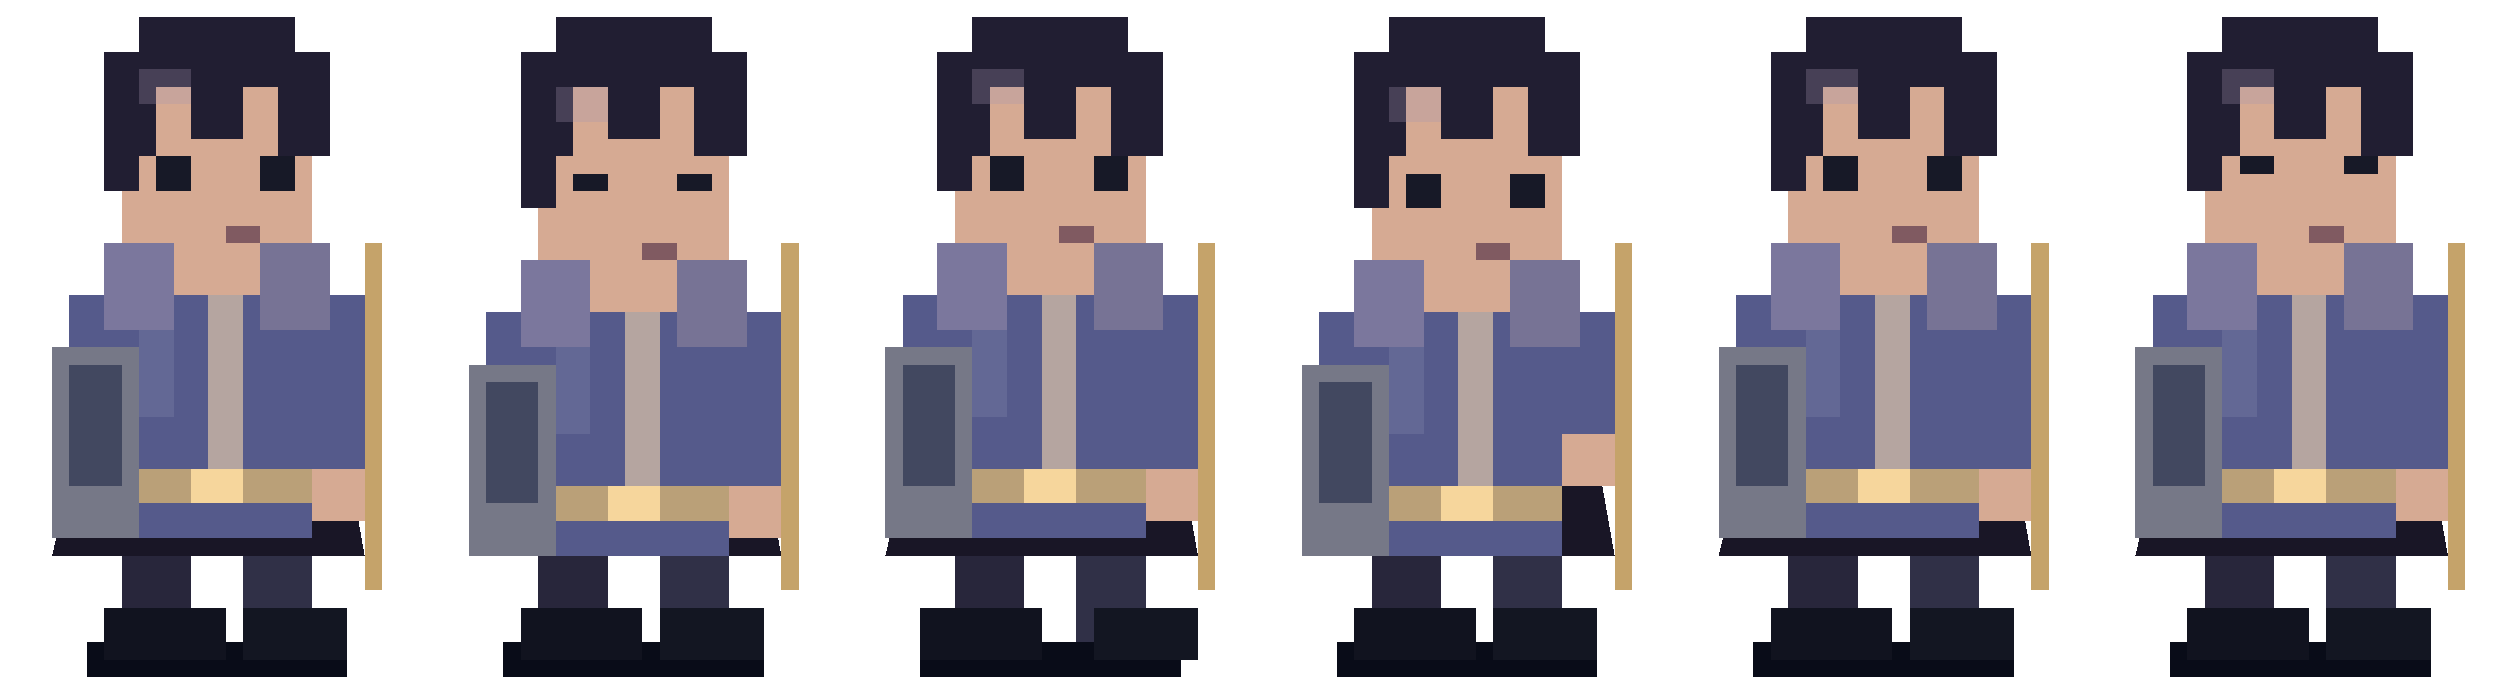
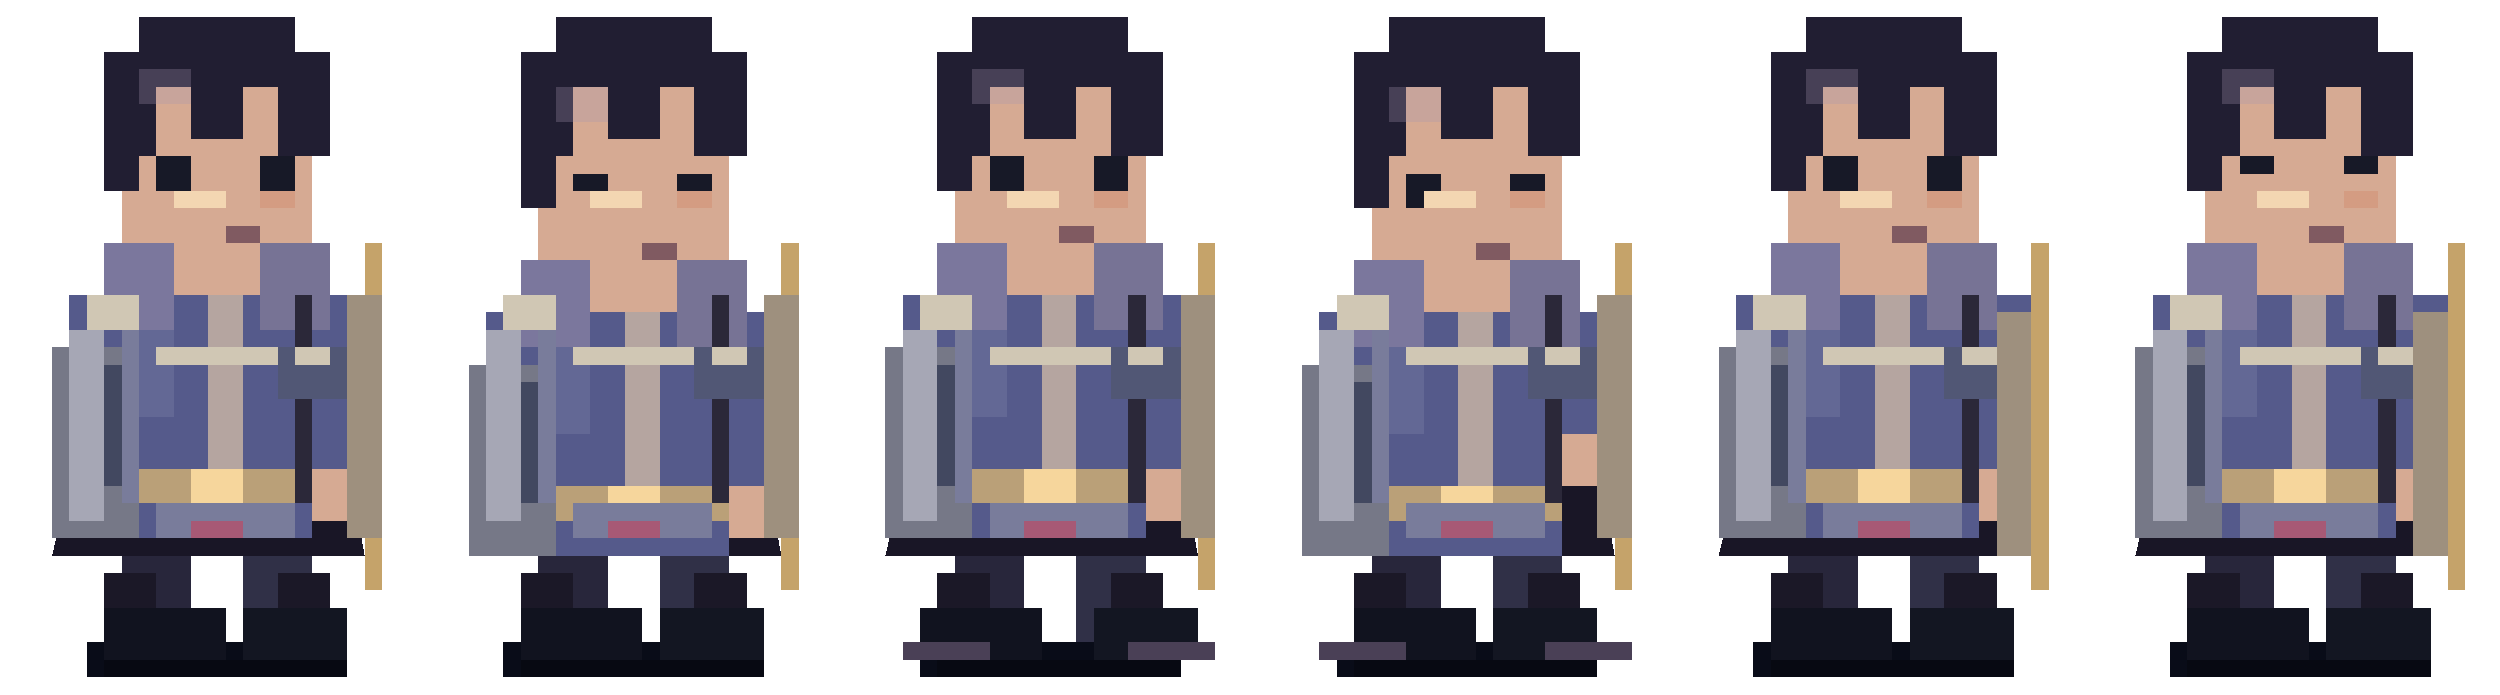
<svg xmlns="http://www.w3.org/2000/svg" width="144" height="40" viewBox="0 0 144 40" shape-rendering="crispEdges">
  <g transform="translate(0 0)">
    <rect x="5" y="37" width="15" height="2" fill="#090c18" />
    <rect x="7" y="27" width="4" height="10" fill="#28263b" />
    <rect x="14" y="27" width="4" height="10" fill="#303047" />
    <rect x="6" y="35" width="7" height="3" fill="#11131f" />
    <rect x="14" y="35" width="6" height="3" fill="#131622" />
    <path d="M7 15h11l3 17H3z" fill="#191626" />
    <rect x="7" y="15" width="11" height="16" fill="#555a8b" />
    <rect x="7" y="27" width="11" height="2" fill="#baa078" />
    <rect x="11" y="27" width="3" height="2" fill="#f6d69c" />
    <rect x="12" y="17" width="2" height="10" fill="#b5a5a0" />
    <rect x="8" y="18" width="2" height="6" fill="#ffffff15" />
    <rect x="4" y="17" width="3" height="11" fill="#555a8b" />
    <rect x="4" y="27" width="3" height="3" fill="#d6aa93" />
    <rect x="18" y="17" width="3" height="11" fill="#555a8b" />
    <rect x="18" y="27" width="3" height="3" fill="#d6aa93" />
    <rect x="3" y="20" width="5" height="11" fill="#767887" />
    <rect x="4" y="21" width="3" height="7" fill="#424860" />
    <rect x="21" y="14" width="1" height="20" fill="#c5a36a" />
    <rect x="10" y="12" width="5" height="5" fill="#d6aa93" />
    <rect x="7" y="3" width="11" height="11" fill="#d6aa93" />
    <rect x="6" y="4" width="2" height="7" fill="#211e32" />
    <path d="M6 7V3h2V1h9v2h2v6h-3V5h-2v3h-3V5H9v4H6z" fill="#211e32" />
    <rect x="8" y="4" width="3" height="2" fill="#a797b04a" />
    <rect x="9" y="9" width="2" height="2" fill="#171927" />
    <rect x="15" y="9" width="2" height="2" fill="#171927" />
    <rect x="13" y="13" width="2" height="1" fill="#805a61" />
    <rect x="6" y="14" width="4" height="5" fill="#7b779d" />
    <rect x="15" y="14" width="4" height="5" fill="#777395" />
+     <g data-polish="1">
+       <rect x="6" y="38" width="14" height="1" fill="#070912" />
+       <rect x="7" y="17" width="1" height="12" fill="#797c9b" />
+       <rect x="17" y="17" width="1" height="12" fill="#2b2839" />
+       <rect x="9" y="20" width="7" height="1" fill="#d0c7b4" />
+       <rect x="9" y="29" width="8" height="2" fill="#797c9b" />
+       <rect x="11" y="30" width="3" height="1" fill="#a75975" />
+       <rect x="6" y="33" width="3" height="2" fill="#1b1827" />
+       <rect x="16" y="33" width="3" height="2" fill="#1b1827" />
+       <rect x="10" y="11" width="3" height="1" fill="#f3d6b2" />
+       <rect x="15" y="11" width="2" height="1" fill="#d49c82" />
+       <rect x="4" y="19" width="2" height="11" fill="#a6a7b5" />
+       <rect x="5" y="17" width="3" height="2" fill="#d0c7b4" />
+       <rect x="16" y="20" width="4" height="3" fill="#515775" />
+       <rect x="17" y="20" width="2" height="1" fill="#d0c7b4" />
+       <rect x="20" y="17" width="2" height="14" fill="#9e907e" />
+     </g>
  </g>
  <g transform="translate(24 0)">
    <rect x="5" y="37" width="15" height="2" fill="#090c18" />
    <rect x="7" y="27" width="4" height="10" fill="#28263b" />
    <rect x="14" y="27" width="4" height="10" fill="#303047" />
    <rect x="6" y="35" width="7" height="3" fill="#11131f" />
    <rect x="14" y="35" width="6" height="3" fill="#131622" />
    <path d="M7 15h11l3 17H3z" fill="#191626" />
    <rect x="7" y="16" width="11" height="16" fill="#555a8b" />
    <rect x="7" y="28" width="11" height="2" fill="#baa078" />
    <rect x="11" y="28" width="3" height="2" fill="#f6d69c" />
    <rect x="12" y="18" width="2" height="10" fill="#b5a5a0" />
    <rect x="8" y="19" width="2" height="6" fill="#ffffff15" />
    <rect x="4" y="18" width="3" height="11" fill="#555a8b" />
    <rect x="4" y="28" width="3" height="3" fill="#d6aa93" />
    <rect x="18" y="18" width="3" height="11" fill="#555a8b" />
    <rect x="18" y="28" width="3" height="3" fill="#d6aa93" />
    <rect x="3" y="21" width="5" height="11" fill="#767887" />
    <rect x="4" y="22" width="3" height="7" fill="#424860" />
    <rect x="21" y="14" width="1" height="20" fill="#c5a36a" />
    <rect x="10" y="13" width="5" height="5" fill="#d6aa93" />
    <rect x="7" y="4" width="11" height="11" fill="#d6aa93" />
    <rect x="6" y="5" width="2" height="7" fill="#211e32" />
    <path d="M6 8V3h2V1h9v2h2v6h-3V5h-2v3h-3V5H9v4H6z" fill="#211e32" />
    <rect x="8" y="5" width="3" height="2" fill="#a797b04a" />
    <rect x="9" y="10" width="2" height="1" fill="#171927" />
    <rect x="15" y="10" width="2" height="1" fill="#171927" />
    <rect x="13" y="14" width="2" height="1" fill="#805a61" />
    <rect x="6" y="15" width="4" height="5" fill="#7b779d" />
    <rect x="15" y="15" width="4" height="5" fill="#777395" />
+     <g data-polish="1">
+       <rect x="6" y="38" width="14" height="1" fill="#070912" />
+       <rect x="7" y="17" width="1" height="12" fill="#797c9b" />
+       <rect x="17" y="17" width="1" height="12" fill="#2b2839" />
+       <rect x="9" y="20" width="7" height="1" fill="#d0c7b4" />
+       <rect x="9" y="29" width="8" height="2" fill="#797c9b" />
+       <rect x="11" y="30" width="3" height="1" fill="#a75975" />
+       <rect x="6" y="33" width="3" height="2" fill="#1b1827" />
+       <rect x="16" y="33" width="3" height="2" fill="#1b1827" />
+       <rect x="10" y="11" width="3" height="1" fill="#f3d6b2" />
+       <rect x="15" y="11" width="2" height="1" fill="#d49c82" />
+       <rect x="4" y="19" width="2" height="11" fill="#a6a7b5" />
+       <rect x="5" y="17" width="3" height="2" fill="#d0c7b4" />
+       <rect x="16" y="20" width="4" height="3" fill="#515775" />
+       <rect x="17" y="20" width="2" height="1" fill="#d0c7b4" />
+       <rect x="20" y="17" width="2" height="14" fill="#9e907e" />
+     </g>
  </g>
  <g transform="translate(48 0)">
    <rect x="5" y="37" width="15" height="2" fill="#090c18" />
    <rect x="7" y="27" width="4" height="10" fill="#28263b" />
    <rect x="14" y="27" width="4" height="10" fill="#303047" />
    <rect x="5" y="35" width="7" height="3" fill="#11131f" />
    <rect x="15" y="35" width="6" height="3" fill="#131622" />
    <path d="M7 15h11l3 17H3z" fill="#191626" />
    <rect x="7" y="15" width="11" height="16" fill="#555a8b" />
    <rect x="7" y="27" width="11" height="2" fill="#baa078" />
    <rect x="11" y="27" width="3" height="2" fill="#f6d69c" />
    <rect x="12" y="17" width="2" height="10" fill="#b5a5a0" />
    <rect x="8" y="18" width="2" height="6" fill="#ffffff15" />
    <rect x="4" y="17" width="3" height="11" fill="#555a8b" />
    <rect x="4" y="27" width="3" height="3" fill="#d6aa93" />
    <rect x="18" y="17" width="3" height="11" fill="#555a8b" />
    <rect x="18" y="27" width="3" height="3" fill="#d6aa93" />
    <rect x="3" y="20" width="5" height="11" fill="#767887" />
    <rect x="4" y="21" width="3" height="7" fill="#424860" />
    <rect x="21" y="14" width="1" height="20" fill="#c5a36a" />
    <rect x="10" y="12" width="5" height="5" fill="#d6aa93" />
    <rect x="7" y="3" width="11" height="11" fill="#d6aa93" />
    <rect x="6" y="4" width="2" height="7" fill="#211e32" />
    <path d="M6 7V3h2V1h9v2h2v6h-3V5h-2v3h-3V5H9v4H6z" fill="#211e32" />
    <rect x="8" y="4" width="3" height="2" fill="#a797b04a" />
    <rect x="9" y="9" width="2" height="2" fill="#171927" />
    <rect x="15" y="9" width="2" height="2" fill="#171927" />
    <rect x="13" y="13" width="2" height="1" fill="#805a61" />
    <rect x="6" y="14" width="4" height="5" fill="#7b779d" />
    <rect x="15" y="14" width="4" height="5" fill="#777395" />
+     <g data-polish="1">
+       <rect x="6" y="38" width="14" height="1" fill="#070912" />
+       <rect x="7" y="17" width="1" height="12" fill="#797c9b" />
+       <rect x="17" y="17" width="1" height="12" fill="#2b2839" />
+       <rect x="9" y="20" width="7" height="1" fill="#d0c7b4" />
+       <rect x="9" y="29" width="8" height="2" fill="#797c9b" />
+       <rect x="11" y="30" width="3" height="1" fill="#a75975" />
+       <rect x="6" y="33" width="3" height="2" fill="#1b1827" />
+       <rect x="16" y="33" width="3" height="2" fill="#1b1827" />
+       <rect x="10" y="11" width="3" height="1" fill="#f3d6b2" />
+       <rect x="15" y="11" width="2" height="1" fill="#d49c82" />
+       <rect x="4" y="19" width="2" height="11" fill="#a6a7b5" />
+       <rect x="5" y="17" width="3" height="2" fill="#d0c7b4" />
+       <rect x="16" y="20" width="4" height="3" fill="#515775" />
+       <rect x="17" y="20" width="2" height="1" fill="#d0c7b4" />
+       <rect x="20" y="17" width="2" height="14" fill="#9e907e" />
+       <rect x="4" y="37" width="5" height="1" fill="#4a4056" />
+       <rect x="17" y="37" width="5" height="1" fill="#4a4056" />
+     </g>
  </g>
  <g transform="translate(72 0)">
    <rect x="5" y="37" width="15" height="2" fill="#090c18" />
    <rect x="7" y="27" width="4" height="10" fill="#28263b" />
    <rect x="14" y="27" width="4" height="10" fill="#303047" />
    <rect x="6" y="35" width="7" height="3" fill="#11131f" />
    <rect x="14" y="35" width="6" height="3" fill="#131622" />
    <path d="M7 15h11l3 17H3z" fill="#191626" />
    <rect x="7" y="16" width="11" height="16" fill="#555a8b" />
    <rect x="7" y="28" width="11" height="2" fill="#baa078" />
    <rect x="11" y="28" width="3" height="2" fill="#f6d69c" />
    <rect x="12" y="18" width="2" height="10" fill="#b5a5a0" />
    <rect x="8" y="19" width="2" height="6" fill="#ffffff15" />
    <rect x="4" y="18" width="3" height="11" fill="#555a8b" />
    <rect x="4" y="28" width="3" height="3" fill="#d6aa93" />
    <rect x="18" y="18" width="3" height="8" fill="#555a8b" />
    <rect x="18" y="25" width="3" height="3" fill="#d6aa93" />
    <rect x="3" y="21" width="5" height="11" fill="#767887" />
    <rect x="4" y="22" width="3" height="7" fill="#424860" />
    <rect x="21" y="14" width="1" height="20" fill="#c5a36a" />
    <rect x="10" y="13" width="5" height="5" fill="#d6aa93" />
    <rect x="7" y="4" width="11" height="11" fill="#d6aa93" />
    <rect x="6" y="5" width="2" height="7" fill="#211e32" />
    <path d="M6 8V3h2V1h9v2h2v6h-3V5h-2v3h-3V5H9v4H6z" fill="#211e32" />
    <rect x="8" y="5" width="3" height="2" fill="#a797b04a" />
    <rect x="9" y="10" width="2" height="2" fill="#171927" />
    <rect x="15" y="10" width="2" height="2" fill="#171927" />
    <rect x="13" y="14" width="2" height="1" fill="#805a61" />
    <rect x="6" y="15" width="4" height="5" fill="#7b779d" />
    <rect x="15" y="15" width="4" height="5" fill="#777395" />
+     <g data-polish="1">
+       <rect x="6" y="38" width="14" height="1" fill="#070912" />
+       <rect x="7" y="17" width="1" height="12" fill="#797c9b" />
+       <rect x="17" y="17" width="1" height="12" fill="#2b2839" />
+       <rect x="9" y="20" width="7" height="1" fill="#d0c7b4" />
+       <rect x="9" y="29" width="8" height="2" fill="#797c9b" />
+       <rect x="11" y="30" width="3" height="1" fill="#a75975" />
+       <rect x="6" y="33" width="3" height="2" fill="#1b1827" />
+       <rect x="16" y="33" width="3" height="2" fill="#1b1827" />
+       <rect x="10" y="11" width="3" height="1" fill="#f3d6b2" />
+       <rect x="15" y="11" width="2" height="1" fill="#d49c82" />
+       <rect x="4" y="19" width="2" height="11" fill="#a6a7b5" />
+       <rect x="5" y="17" width="3" height="2" fill="#d0c7b4" />
+       <rect x="16" y="20" width="4" height="3" fill="#515775" />
+       <rect x="17" y="20" width="2" height="1" fill="#d0c7b4" />
+       <rect x="20" y="17" width="2" height="14" fill="#9e907e" />
+       <rect x="4" y="37" width="5" height="1" fill="#4a4056" />
+       <rect x="17" y="37" width="5" height="1" fill="#4a4056" />
+     </g>
  </g>
  <g transform="translate(96 0)">
    <rect x="5" y="37" width="15" height="2" fill="#090c18" />
    <rect x="7" y="27" width="4" height="10" fill="#28263b" />
    <rect x="14" y="27" width="4" height="10" fill="#303047" />
    <rect x="6" y="35" width="7" height="3" fill="#11131f" />
    <rect x="14" y="35" width="6" height="3" fill="#131622" />
    <path d="M7 15h11l3 17H3z" fill="#191626" />
    <rect x="7" y="15" width="11" height="16" fill="#555a8b" />
    <rect x="7" y="27" width="11" height="2" fill="#baa078" />
    <rect x="11" y="27" width="3" height="2" fill="#f6d69c" />
    <rect x="12" y="17" width="2" height="10" fill="#b5a5a0" />
    <rect x="8" y="18" width="2" height="6" fill="#ffffff15" />
    <rect x="4" y="17" width="3" height="11" fill="#555a8b" />
    <rect x="4" y="27" width="3" height="3" fill="#d6aa93" />
    <rect x="18" y="17" width="3" height="11" fill="#555a8b" />
    <rect x="18" y="27" width="3" height="3" fill="#d6aa93" />
    <rect x="3" y="20" width="5" height="11" fill="#767887" />
    <rect x="4" y="21" width="3" height="7" fill="#424860" />
    <rect x="21" y="14" width="1" height="20" fill="#c5a36a" />
    <rect x="10" y="12" width="5" height="5" fill="#d6aa93" />
    <rect x="7" y="3" width="11" height="11" fill="#d6aa93" />
    <rect x="6" y="4" width="2" height="7" fill="#211e32" />
    <path d="M6 7V3h2V1h9v2h2v6h-3V5h-2v3h-3V5H9v4H6z" fill="#211e32" />
    <rect x="8" y="4" width="3" height="2" fill="#a797b04a" />
    <rect x="9" y="9" width="2" height="2" fill="#171927" />
    <rect x="15" y="9" width="2" height="2" fill="#171927" />
    <rect x="13" y="13" width="2" height="1" fill="#805a61" />
    <rect x="6" y="14" width="4" height="5" fill="#7b779d" />
    <rect x="15" y="14" width="4" height="5" fill="#777395" />
+     <g data-polish="1">
+       <rect x="6" y="38" width="14" height="1" fill="#070912" />
+       <rect x="7" y="17" width="1" height="12" fill="#797c9b" />
+       <rect x="17" y="17" width="1" height="12" fill="#2b2839" />
+       <rect x="9" y="20" width="7" height="1" fill="#d0c7b4" />
+       <rect x="9" y="29" width="8" height="2" fill="#797c9b" />
+       <rect x="11" y="30" width="3" height="1" fill="#a75975" />
+       <rect x="6" y="33" width="3" height="2" fill="#1b1827" />
+       <rect x="16" y="33" width="3" height="2" fill="#1b1827" />
+       <rect x="10" y="11" width="3" height="1" fill="#f3d6b2" />
+       <rect x="15" y="11" width="2" height="1" fill="#d49c82" />
+       <rect x="4" y="19" width="2" height="11" fill="#a6a7b5" />
+       <rect x="5" y="17" width="3" height="2" fill="#d0c7b4" />
+       <rect x="16" y="20" width="4" height="3" fill="#515775" />
+       <rect x="17" y="20" width="2" height="1" fill="#d0c7b4" />
+       <rect x="19" y="18" width="2" height="14" fill="#9e907e" />
+     </g>
  </g>
  <g transform="translate(120 0)">
    <rect x="5" y="37" width="15" height="2" fill="#090c18" />
    <rect x="7" y="27" width="4" height="10" fill="#28263b" />
    <rect x="14" y="27" width="4" height="10" fill="#303047" />
    <rect x="6" y="35" width="7" height="3" fill="#11131f" />
    <rect x="14" y="35" width="6" height="3" fill="#131622" />
    <path d="M7 15h11l3 17H3z" fill="#191626" />
    <rect x="7" y="15" width="11" height="16" fill="#555a8b" />
    <rect x="7" y="27" width="11" height="2" fill="#baa078" />
    <rect x="11" y="27" width="3" height="2" fill="#f6d69c" />
    <rect x="12" y="17" width="2" height="10" fill="#b5a5a0" />
    <rect x="8" y="18" width="2" height="6" fill="#ffffff15" />
    <rect x="4" y="17" width="3" height="11" fill="#555a8b" />
    <rect x="4" y="27" width="3" height="3" fill="#d6aa93" />
    <rect x="18" y="17" width="3" height="11" fill="#555a8b" />
    <rect x="18" y="27" width="3" height="3" fill="#d6aa93" />
    <rect x="3" y="20" width="5" height="11" fill="#767887" />
    <rect x="4" y="21" width="3" height="7" fill="#424860" />
    <rect x="21" y="14" width="1" height="20" fill="#c5a36a" />
    <rect x="10" y="12" width="5" height="5" fill="#d6aa93" />
    <rect x="7" y="3" width="11" height="11" fill="#d6aa93" />
    <rect x="6" y="4" width="2" height="7" fill="#211e32" />
    <path d="M6 7V3h2V1h9v2h2v6h-3V5h-2v3h-3V5H9v4H6z" fill="#211e32" />
    <rect x="8" y="4" width="3" height="2" fill="#a797b04a" />
    <rect x="9" y="9" width="2" height="1" fill="#171927" />
    <rect x="15" y="9" width="2" height="1" fill="#171927" />
    <rect x="13" y="13" width="2" height="1" fill="#805a61" />
    <rect x="6" y="14" width="4" height="5" fill="#7b779d" />
    <rect x="15" y="14" width="4" height="5" fill="#777395" />
+     <g data-polish="1">
+       <rect x="6" y="38" width="14" height="1" fill="#070912" />
+       <rect x="7" y="17" width="1" height="12" fill="#797c9b" />
+       <rect x="17" y="17" width="1" height="12" fill="#2b2839" />
+       <rect x="9" y="20" width="7" height="1" fill="#d0c7b4" />
+       <rect x="9" y="29" width="8" height="2" fill="#797c9b" />
+       <rect x="11" y="30" width="3" height="1" fill="#a75975" />
+       <rect x="6" y="33" width="3" height="2" fill="#1b1827" />
+       <rect x="16" y="33" width="3" height="2" fill="#1b1827" />
+       <rect x="10" y="11" width="3" height="1" fill="#f3d6b2" />
+       <rect x="15" y="11" width="2" height="1" fill="#d49c82" />
+       <rect x="4" y="19" width="2" height="11" fill="#a6a7b5" />
+       <rect x="5" y="17" width="3" height="2" fill="#d0c7b4" />
+       <rect x="16" y="20" width="4" height="3" fill="#515775" />
+       <rect x="17" y="20" width="2" height="1" fill="#d0c7b4" />
+       <rect x="19" y="18" width="2" height="14" fill="#9e907e" />
+     </g>
  </g>
</svg>
